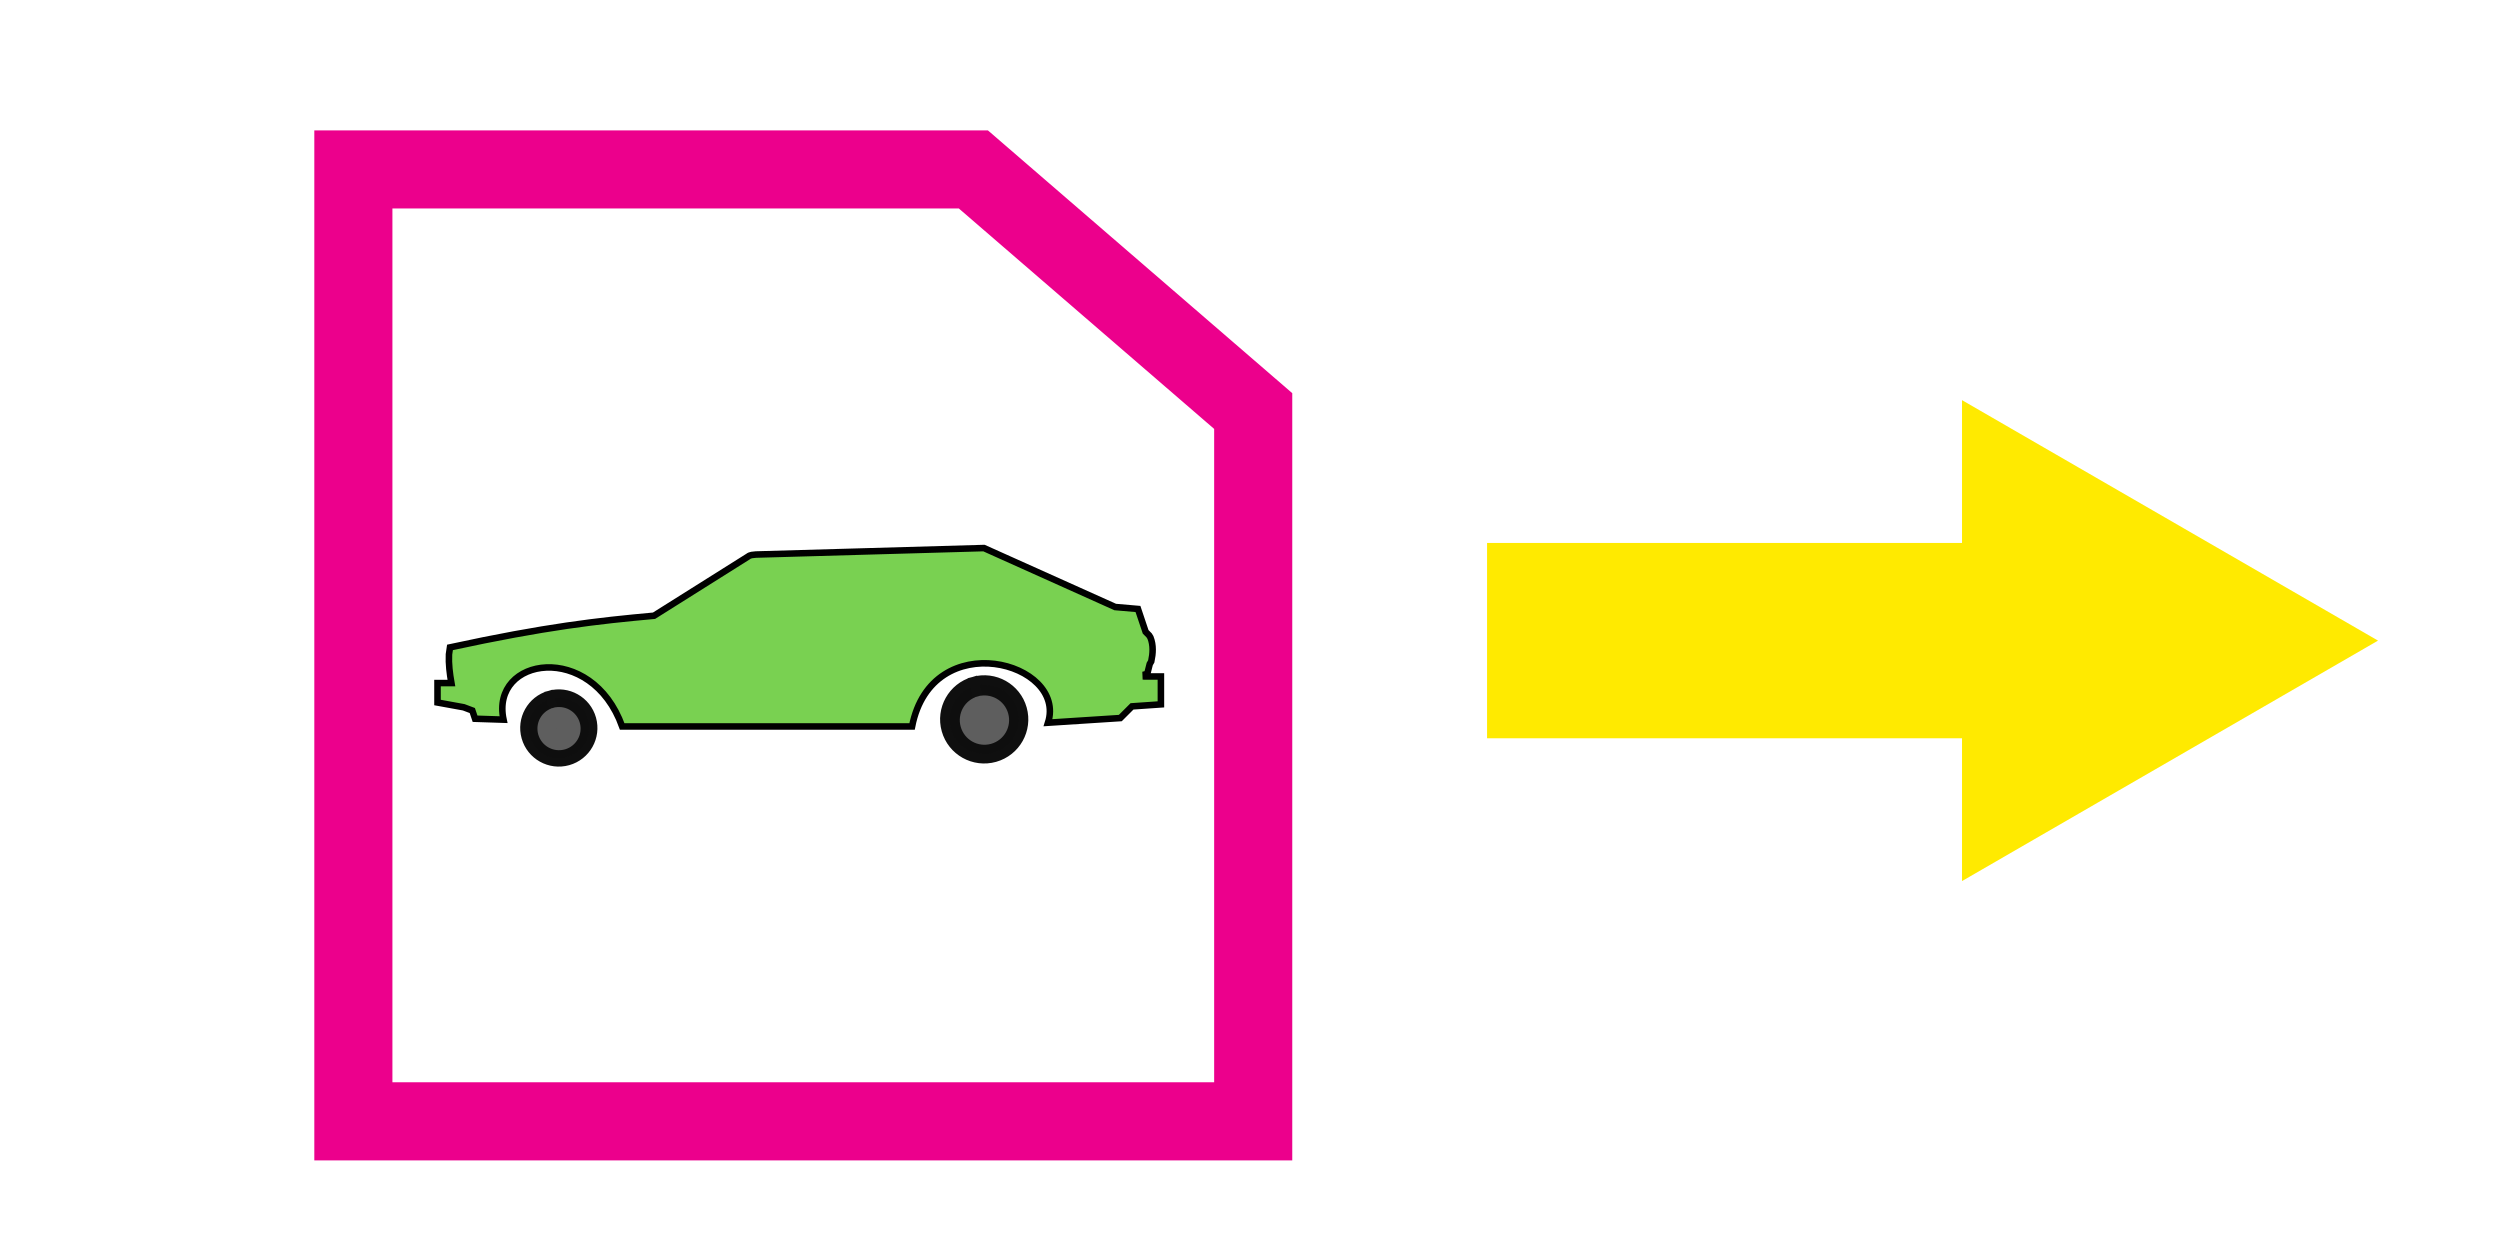
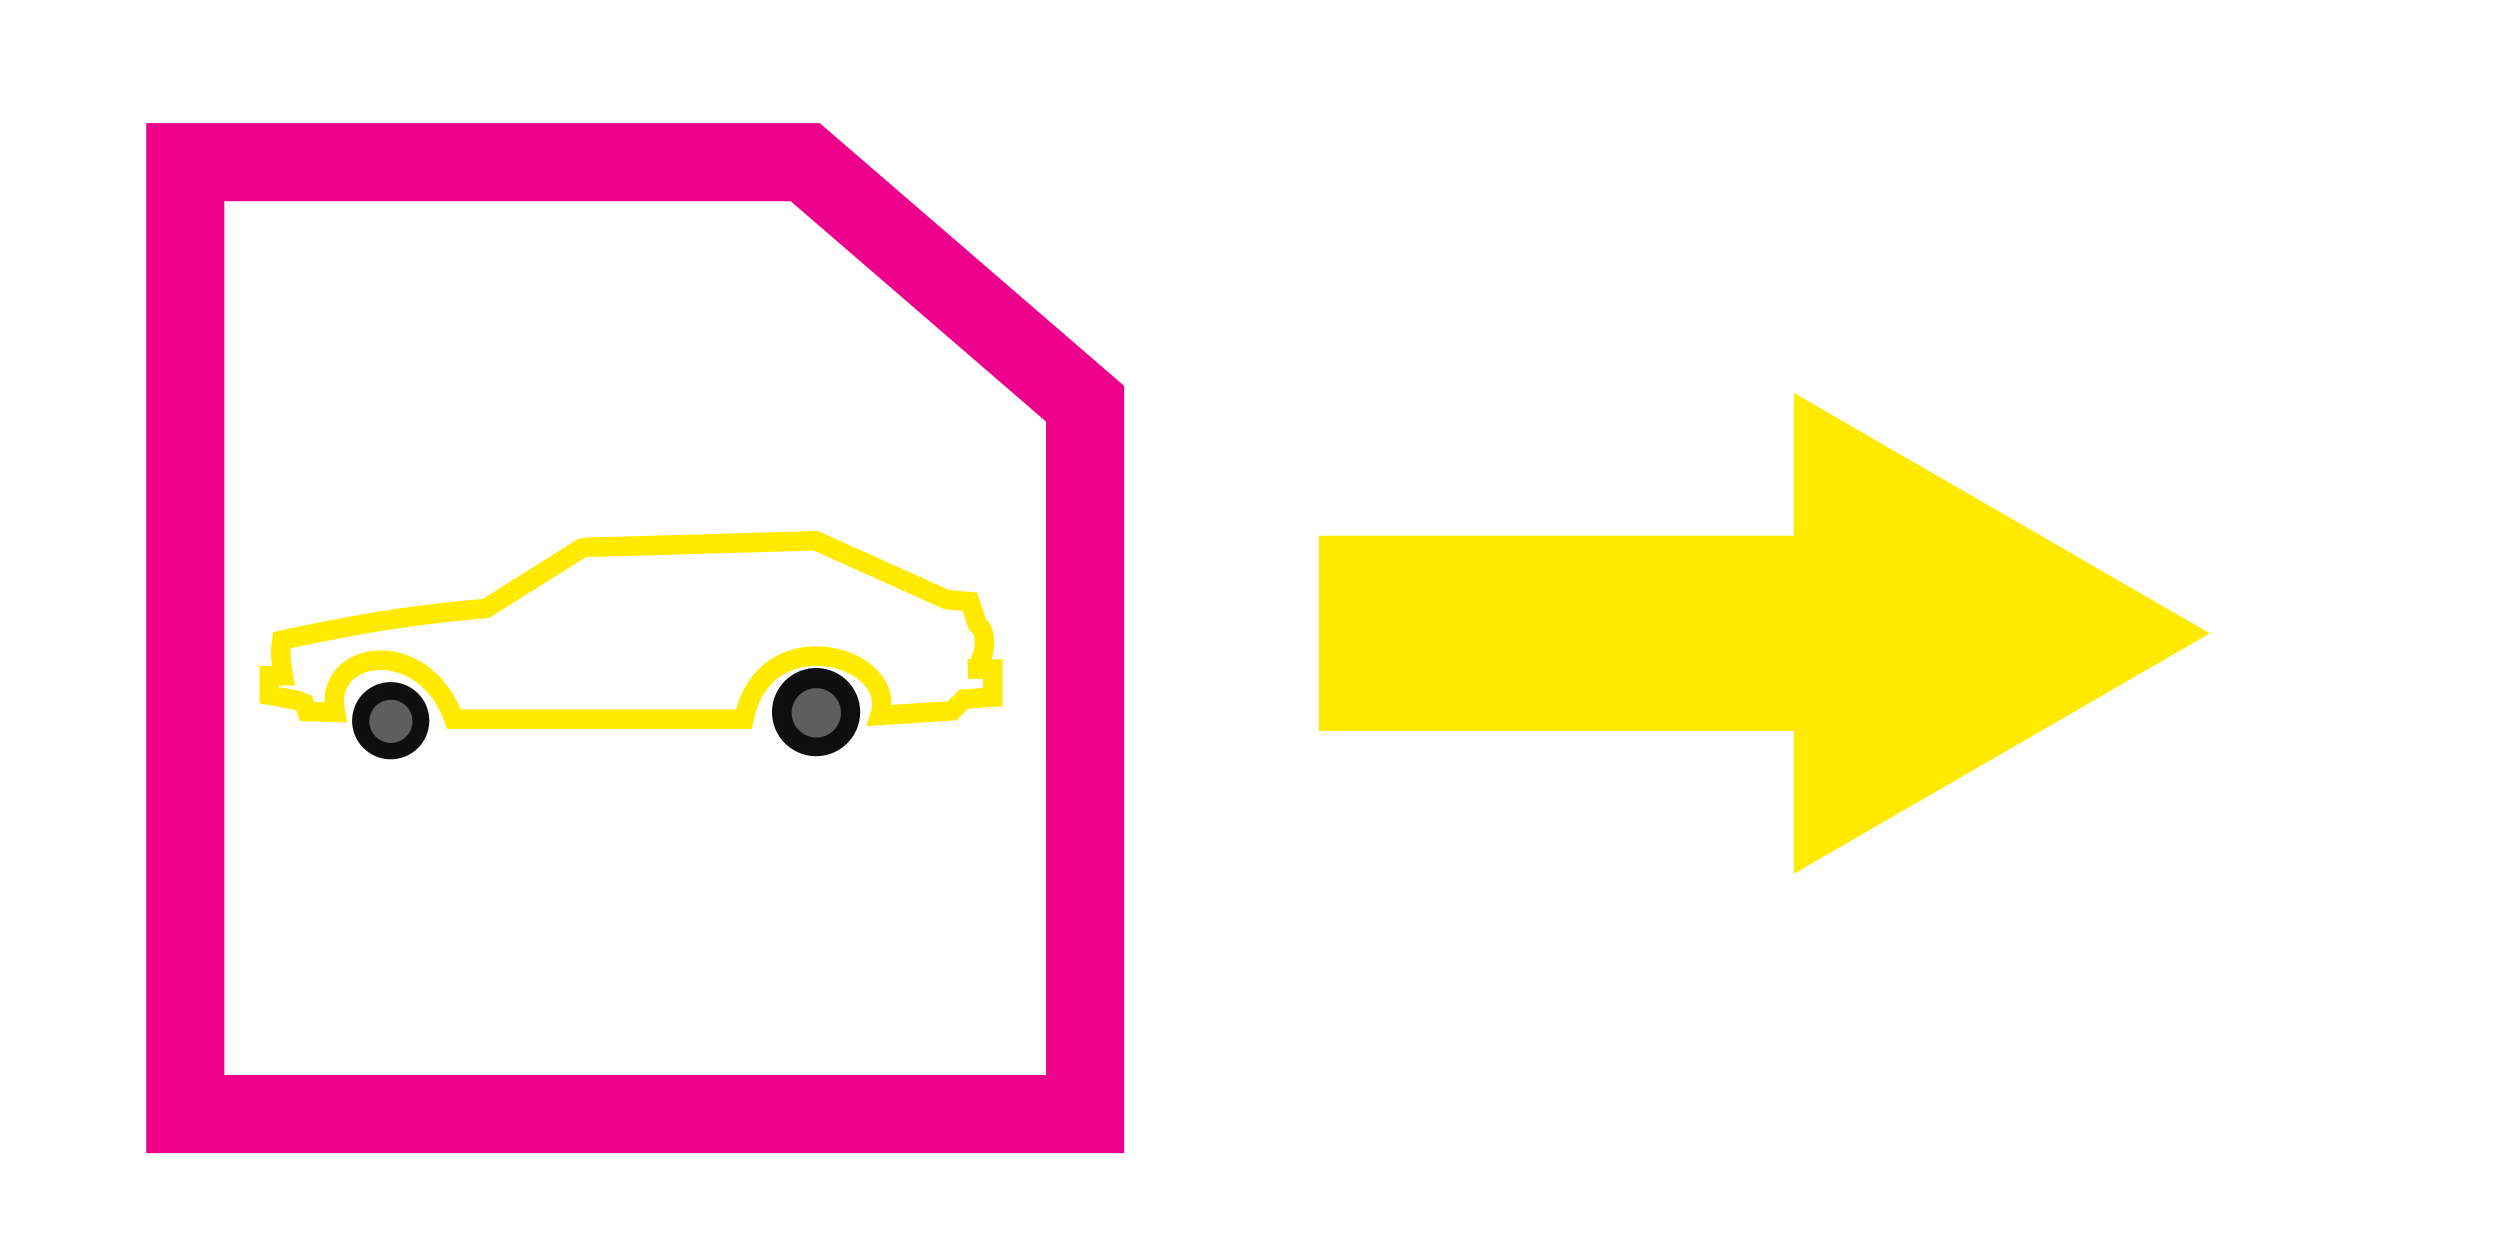
<svg xmlns="http://www.w3.org/2000/svg" width="128" height="64" viewBox="0 0 33.867 16.933" version="1.1" id="svg1" xml:space="preserve">
  <defs id="defs1">
    <linearGradient id="swatch18">
      <stop style="stop-color:#ffeb00;stop-opacity:0.878;" offset="0" id="stop18" />
    </linearGradient>
    <linearGradient id="swatch1">
      <stop style="stop-color:#ffea00;stop-opacity:1;" offset="0" id="stop1" />
    </linearGradient>
    <marker style="overflow:visible" id="Triangle-84" refX="0" refY="0" orient="auto-start-reverse" markerWidth="0.4" markerHeight="0.4" viewBox="0 0 1 1" preserveAspectRatio="xMidYMid">
      <path transform="scale(0.5)" style="fill:context-stroke;fill-rule:evenodd;stroke:context-stroke;stroke-width:1pt" d="M 5.77,0 -2.88,5 V -5 Z" id="path135-50" />
    </marker>
  </defs>
  <g id="layer1" style="display:inline">
-     <path style="display:inline;fill:none;stroke:#ec008c;stroke-width:1.058;stroke-miterlimit:10;stroke-dasharray:none" d="m 16.977,15.19 -8.1e-5,-9.622 C 15.714,4.477 14.45,3.386 13.186,2.295 H 4.787 l -6.6e-5,12.895 z" id="path1-6-2" />
-     <path style="display:inline;fill:none;stroke:#ffea00;stroke-width:2.646;stroke-miterlimit:10;stroke-dasharray:none;stroke-opacity:1;marker-end:url(#Triangle-84)" d="m 20.145,8.678 h 8.311" id="path10-5-1" />
-     <g id="g59-3" style="display:inline" transform="matrix(0.3147793,0,0,0.3147793,-8.553325,-15.22479)">
-       <path style="fill:#79d151;fill-opacity:1;stroke:#000000;stroke-width:0.282px;stroke-linecap:butt;stroke-linejoin:miter;stroke-opacity:1" d="m 46.538,76.227 c 4.112,-0.891 6.372,-1.144 8.781,-1.363 l 4.044,-2.544 c 0.101,-0.08 0.217,-0.075 0.341,-0.089 l 9.814,-0.279 5.648,2.537 0.98,0.085 0.33,0.983 0.151,0.153 0.056,0.091 c 0.132,0.334 0.108,0.687 0.035,1.027 l -0.066,0.114 -0.107,0.424 -0.067,0.017 0.004,0.094 0.202,0.002 h 0.449 v 1.2 l -1.244,0.086 -0.503,0.503 -3.111,0.201 c 0.825,-2.603 -4.997,-4.198 -5.851,0.161 H 53.949 C 52.629,75.953 48.269,76.635 48.842,79.337 l -1.225,-0.04 -0.118,-0.353 -0.371,-0.14 -1.127,-0.205 v -0.836 h 0.598 c -0.072,-0.411 -0.124,-0.819 -0.105,-1.234 z" id="path23-6" />
-       <g id="g42-1" transform="matrix(0.875498,0,0,0.875498,47.69362,69.39534)">
+     <g id="g11" transform="translate(-0.9361016,-0.1044475)">
+       <path style="display:inline;fill:none;stroke:#ec008c;stroke-width:1.058;stroke-miterlimit:10;stroke-dasharray:none" d="m 15.636,15.196 -8.1e-5,-9.622 C 14.373,4.483 13.108,3.392 11.844,2.301 H 3.446 l -7e-5,12.895 z" id="path1-6-2" />
+       <path style="display:inline;fill:none;stroke:#ffea00;stroke-width:2.646;stroke-miterlimit:10;stroke-dasharray:none;stroke-opacity:1;marker-end:url(#Triangle-84)" d="m 18.803,8.684 h 8.311" id="path10-5-1" />
+       <path style="fill:none;fill-opacity:1;stroke:#ffea00;stroke-width:0.265;stroke-linecap:butt;stroke-linejoin:miter;stroke-dasharray:none;stroke-opacity:1" d="M 4.754,8.776 C 6.049,8.495 6.76,8.415 7.518,8.347 L 8.791,7.546 c 0.032,-0.025 0.068,-0.024 0.107,-0.028 l 3.089,-0.088 1.778,0.799 0.309,0.027 0.104,0.309 0.047,0.048 0.018,0.029 c 0.041,0.105 0.034,0.216 0.011,0.323 l -0.021,0.036 -0.034,0.133 -0.021,0.005 0.001,0.03 0.064,5.981e-4 h 0.141 V 9.548 L 13.994,9.575 13.835,9.733 12.856,9.796 C 13.116,8.977 11.283,8.475 11.014,9.847 H 7.087 C 6.672,8.69 5.299,8.904 5.48,9.755 L 5.094,9.742 5.057,9.631 4.94,9.587 4.585,9.522 V 9.259 H 4.774 C 4.751,9.13 4.735,9.001 4.741,8.871 Z" id="path23-6" />
+       <g id="g42-1" transform="matrix(0.2755887,0,0,0.2755887,5.118228,6.62533)">
        <path style="fill:#0e0e0e;fill-opacity:1;stroke:#0f0f0f;stroke-width:0.471;stroke-opacity:1" id="path42-2" d="m 24.419,9.481 a 1.932,1.932 0 0 1 2.382,1.339 1.932,1.932 0 0 1 -1.338,2.382 1.932,1.932 0 0 1 -2.383,-1.336 1.932,1.932 0 0 1 1.335,-2.384 l 0.525,1.86 z" />
        <path style="display:inline;fill:#5e5e5e;fill-opacity:1;stroke:#5e5e5e;stroke-width:0.263;stroke-opacity:1" id="path42-1-9" d="m 24.661,10.337 a 1.08,1.08 0 0 1 1.331,0.748 1.08,1.08 0 0 1 -0.748,1.332 1.08,1.08 0 0 1 -1.332,-0.747 1.08,1.08 0 0 1 0.746,-1.332 l 0.293,1.04 z" />
      </g>
-       <g id="g42-3-3" style="display:inline" transform="matrix(0.7664245,0,0,0.7664245,32.10673,71.00272)">
+       <g id="g42-3-3" style="display:inline" transform="matrix(0.2412546,0,0,0.2412546,0.2117951,7.131299)">
        <path style="fill:#0e0e0e;fill-opacity:1;stroke:#0f0f0f;stroke-width:0.471;stroke-opacity:1" id="path42-6-1" d="m 24.419,9.481 a 1.932,1.932 0 0 1 2.382,1.339 1.932,1.932 0 0 1 -1.338,2.382 1.932,1.932 0 0 1 -2.383,-1.336 1.932,1.932 0 0 1 1.335,-2.384 l 0.525,1.86 z" />
        <path style="display:inline;fill:#5e5e5e;fill-opacity:1;stroke:#5e5e5e;stroke-width:0.263;stroke-opacity:1" id="path42-1-0-9" d="m 24.661,10.337 a 1.08,1.08 0 0 1 1.331,0.748 1.08,1.08 0 0 1 -0.748,1.332 1.08,1.08 0 0 1 -1.332,-0.747 1.08,1.08 0 0 1 0.746,-1.332 l 0.293,1.04 z" />
      </g>
    </g>
  </g>
</svg>
